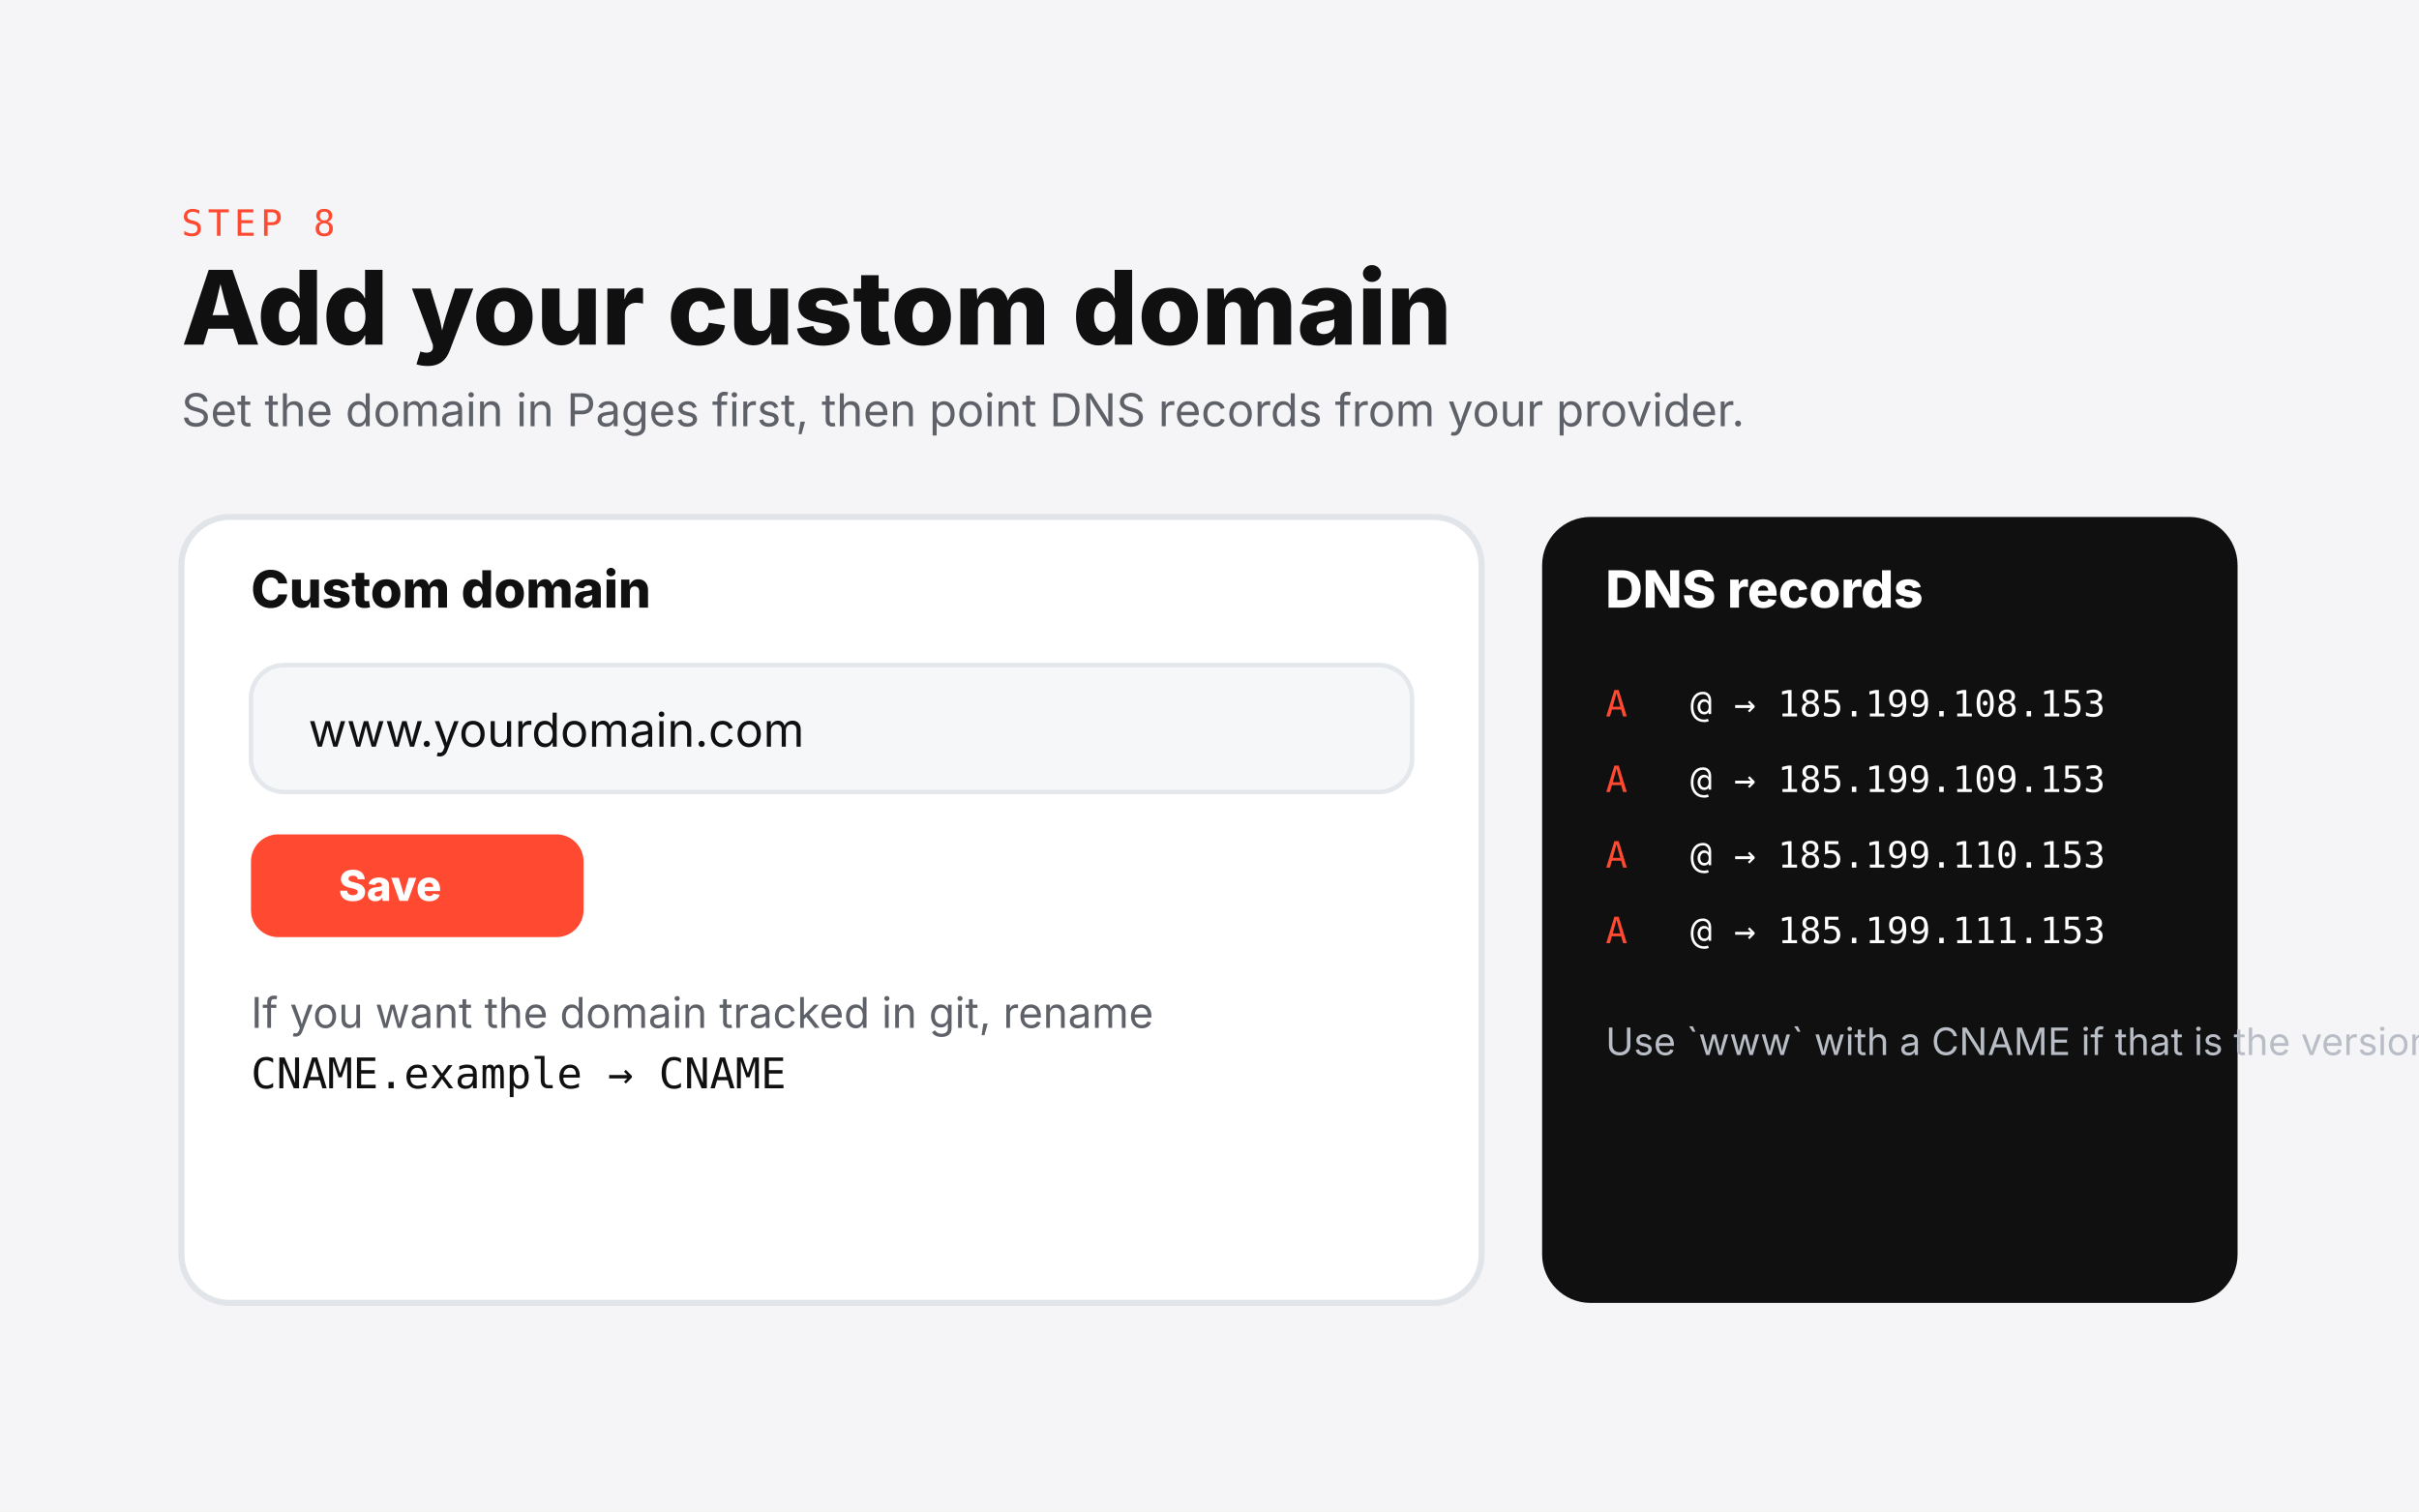
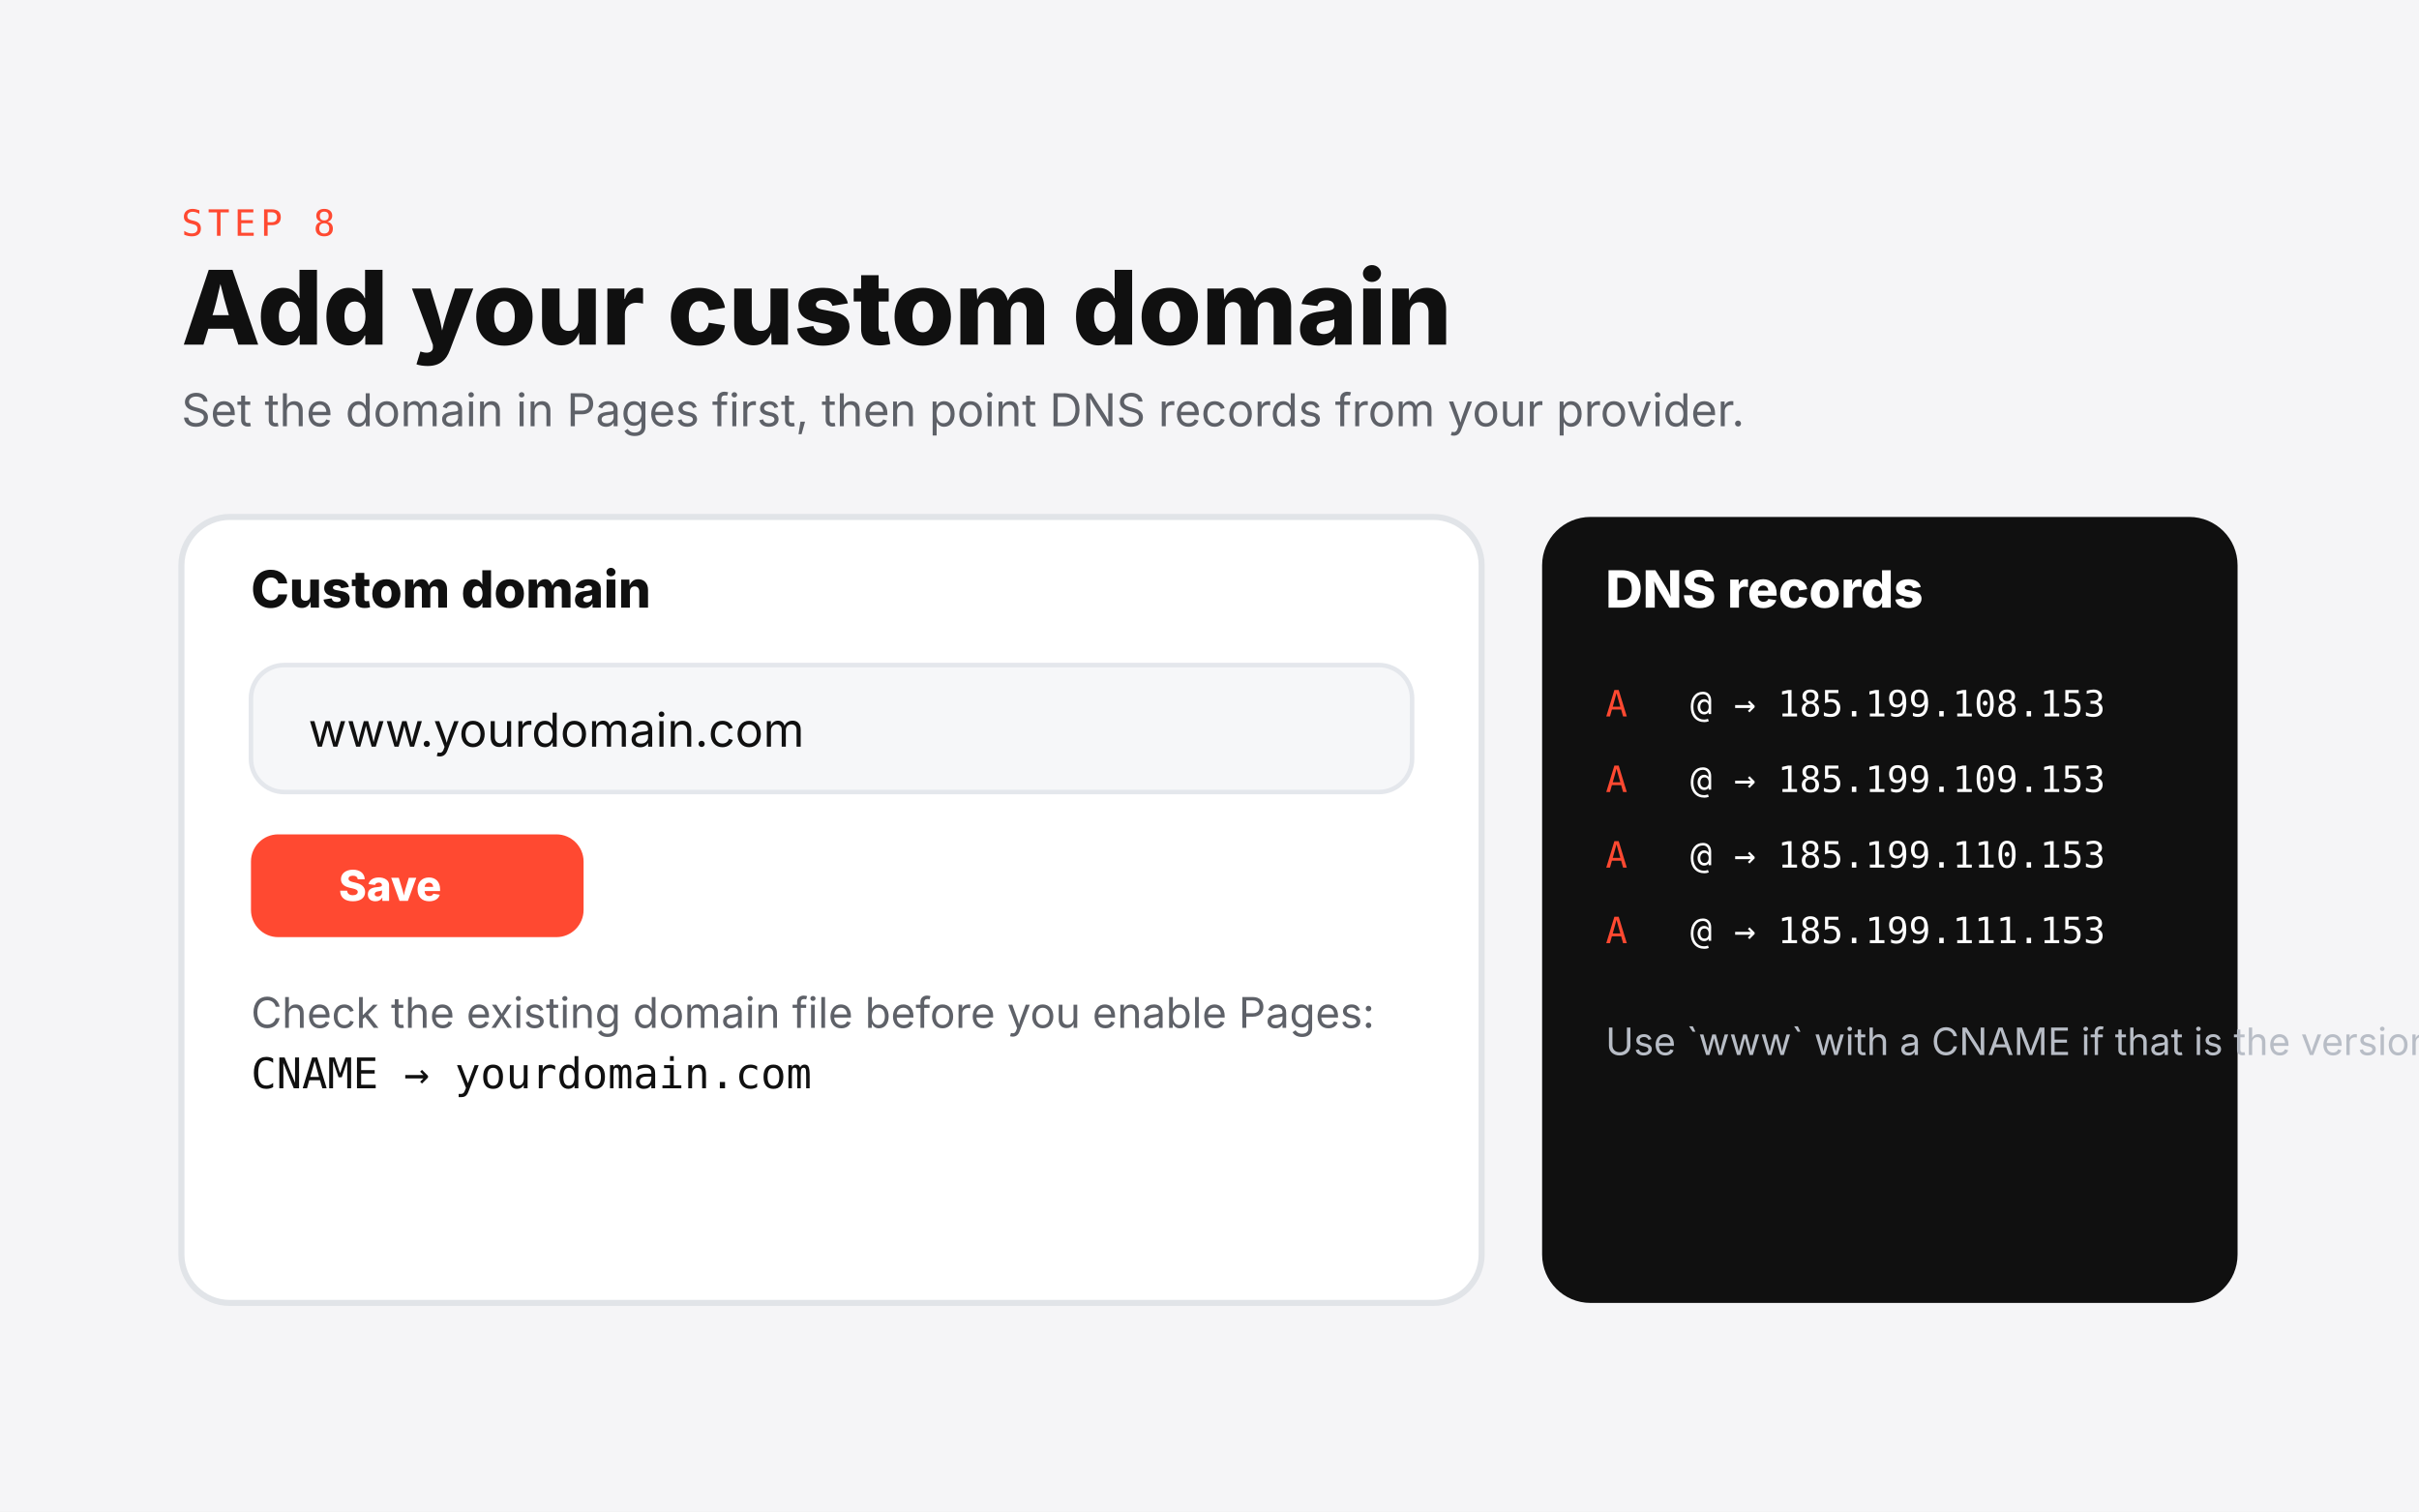
<svg xmlns="http://www.w3.org/2000/svg" width="1600" height="1000" viewBox="0 0 1600 1000" fill="none">
  <rect width="1600" height="1000" fill="#F5F5F7" />
  <text x="120" y="156" fill="#FF4931" font-family="JetBrains Mono, monospace" font-size="24" letter-spacing="3">STEP 8</text>
  <text x="120" y="228" fill="#101010" font-family="Inter, Arial, sans-serif" font-size="68" font-weight="800">Add your custom domain</text>
  <text x="120" y="282" fill="#5E6168" font-family="Inter, Arial, sans-serif" font-size="30">Set the domain in Pages first, then point DNS records from your provider.</text>
  <rect x="120" y="342" width="860" height="520" rx="32" fill="#FFFFFF" stroke="#E1E4E8" stroke-width="4" />
  <text x="166" y="402" fill="#101010" font-family="Inter, Arial, sans-serif" font-size="34" font-weight="800">Custom domain</text>
  <rect x="166" y="440" width="768" height="84" rx="22" fill="#F6F7F9" stroke="#E4E7EC" stroke-width="3" />
  <text x="204" y="494" fill="#101010" font-family="Inter, Arial, sans-serif" font-size="31">www.yourdomain.com</text>
  <rect x="166" y="552" width="220" height="68" rx="18" fill="#FF4931" />
  <text x="224" y="596" fill="#FFFFFF" font-family="Inter, Arial, sans-serif" font-size="28" font-weight="800">Save</text>
-   <text x="166" y="680" fill="#5E6168" font-family="Inter, Arial, sans-serif" font-size="28">If you want the domain tracked in git, rename</text>
-   <text x="166" y="720" fill="#101010" font-family="JetBrains Mono, monospace" font-size="28">CNAME.example → CNAME</text>
+   <text x="166" y="680" fill="#5E6168" font-family="Inter, Arial, sans-serif" font-size="28">Check the existing domain file before you enable Pages:</text>
+   <text x="166" y="720" fill="#101010" font-family="JetBrains Mono, monospace" font-size="28">CNAME → yourdomain.com</text>
  <rect x="1020" y="342" width="460" height="520" rx="32" fill="#101010" />
  <text x="1062" y="402" fill="#FFFFFF" font-family="Inter, Arial, sans-serif" font-size="34" font-weight="800">DNS records</text>
  <text x="1062" y="474" fill="#FF4931" font-family="JetBrains Mono, monospace" font-size="24">A</text>
  <text x="1118" y="474" fill="#FFFFFF" font-family="JetBrains Mono, monospace" font-size="24">@ → 185.199.108.153</text>
  <text x="1062" y="524" fill="#FF4931" font-family="JetBrains Mono, monospace" font-size="24">A</text>
  <text x="1118" y="524" fill="#FFFFFF" font-family="JetBrains Mono, monospace" font-size="24">@ → 185.199.109.153</text>
  <text x="1062" y="574" fill="#FF4931" font-family="JetBrains Mono, monospace" font-size="24">A</text>
  <text x="1118" y="574" fill="#FFFFFF" font-family="JetBrains Mono, monospace" font-size="24">@ → 185.199.110.153</text>
  <text x="1062" y="624" fill="#FF4931" font-family="JetBrains Mono, monospace" font-size="24">A</text>
  <text x="1118" y="624" fill="#FFFFFF" font-family="JetBrains Mono, monospace" font-size="24">@ → 185.199.111.153</text>
  <text x="1062" y="698" fill="#B8BDC6" font-family="Inter, Arial, sans-serif" font-size="25">Use `www` with a CNAME if that is the version you want to keep canonical.</text>
</svg>
